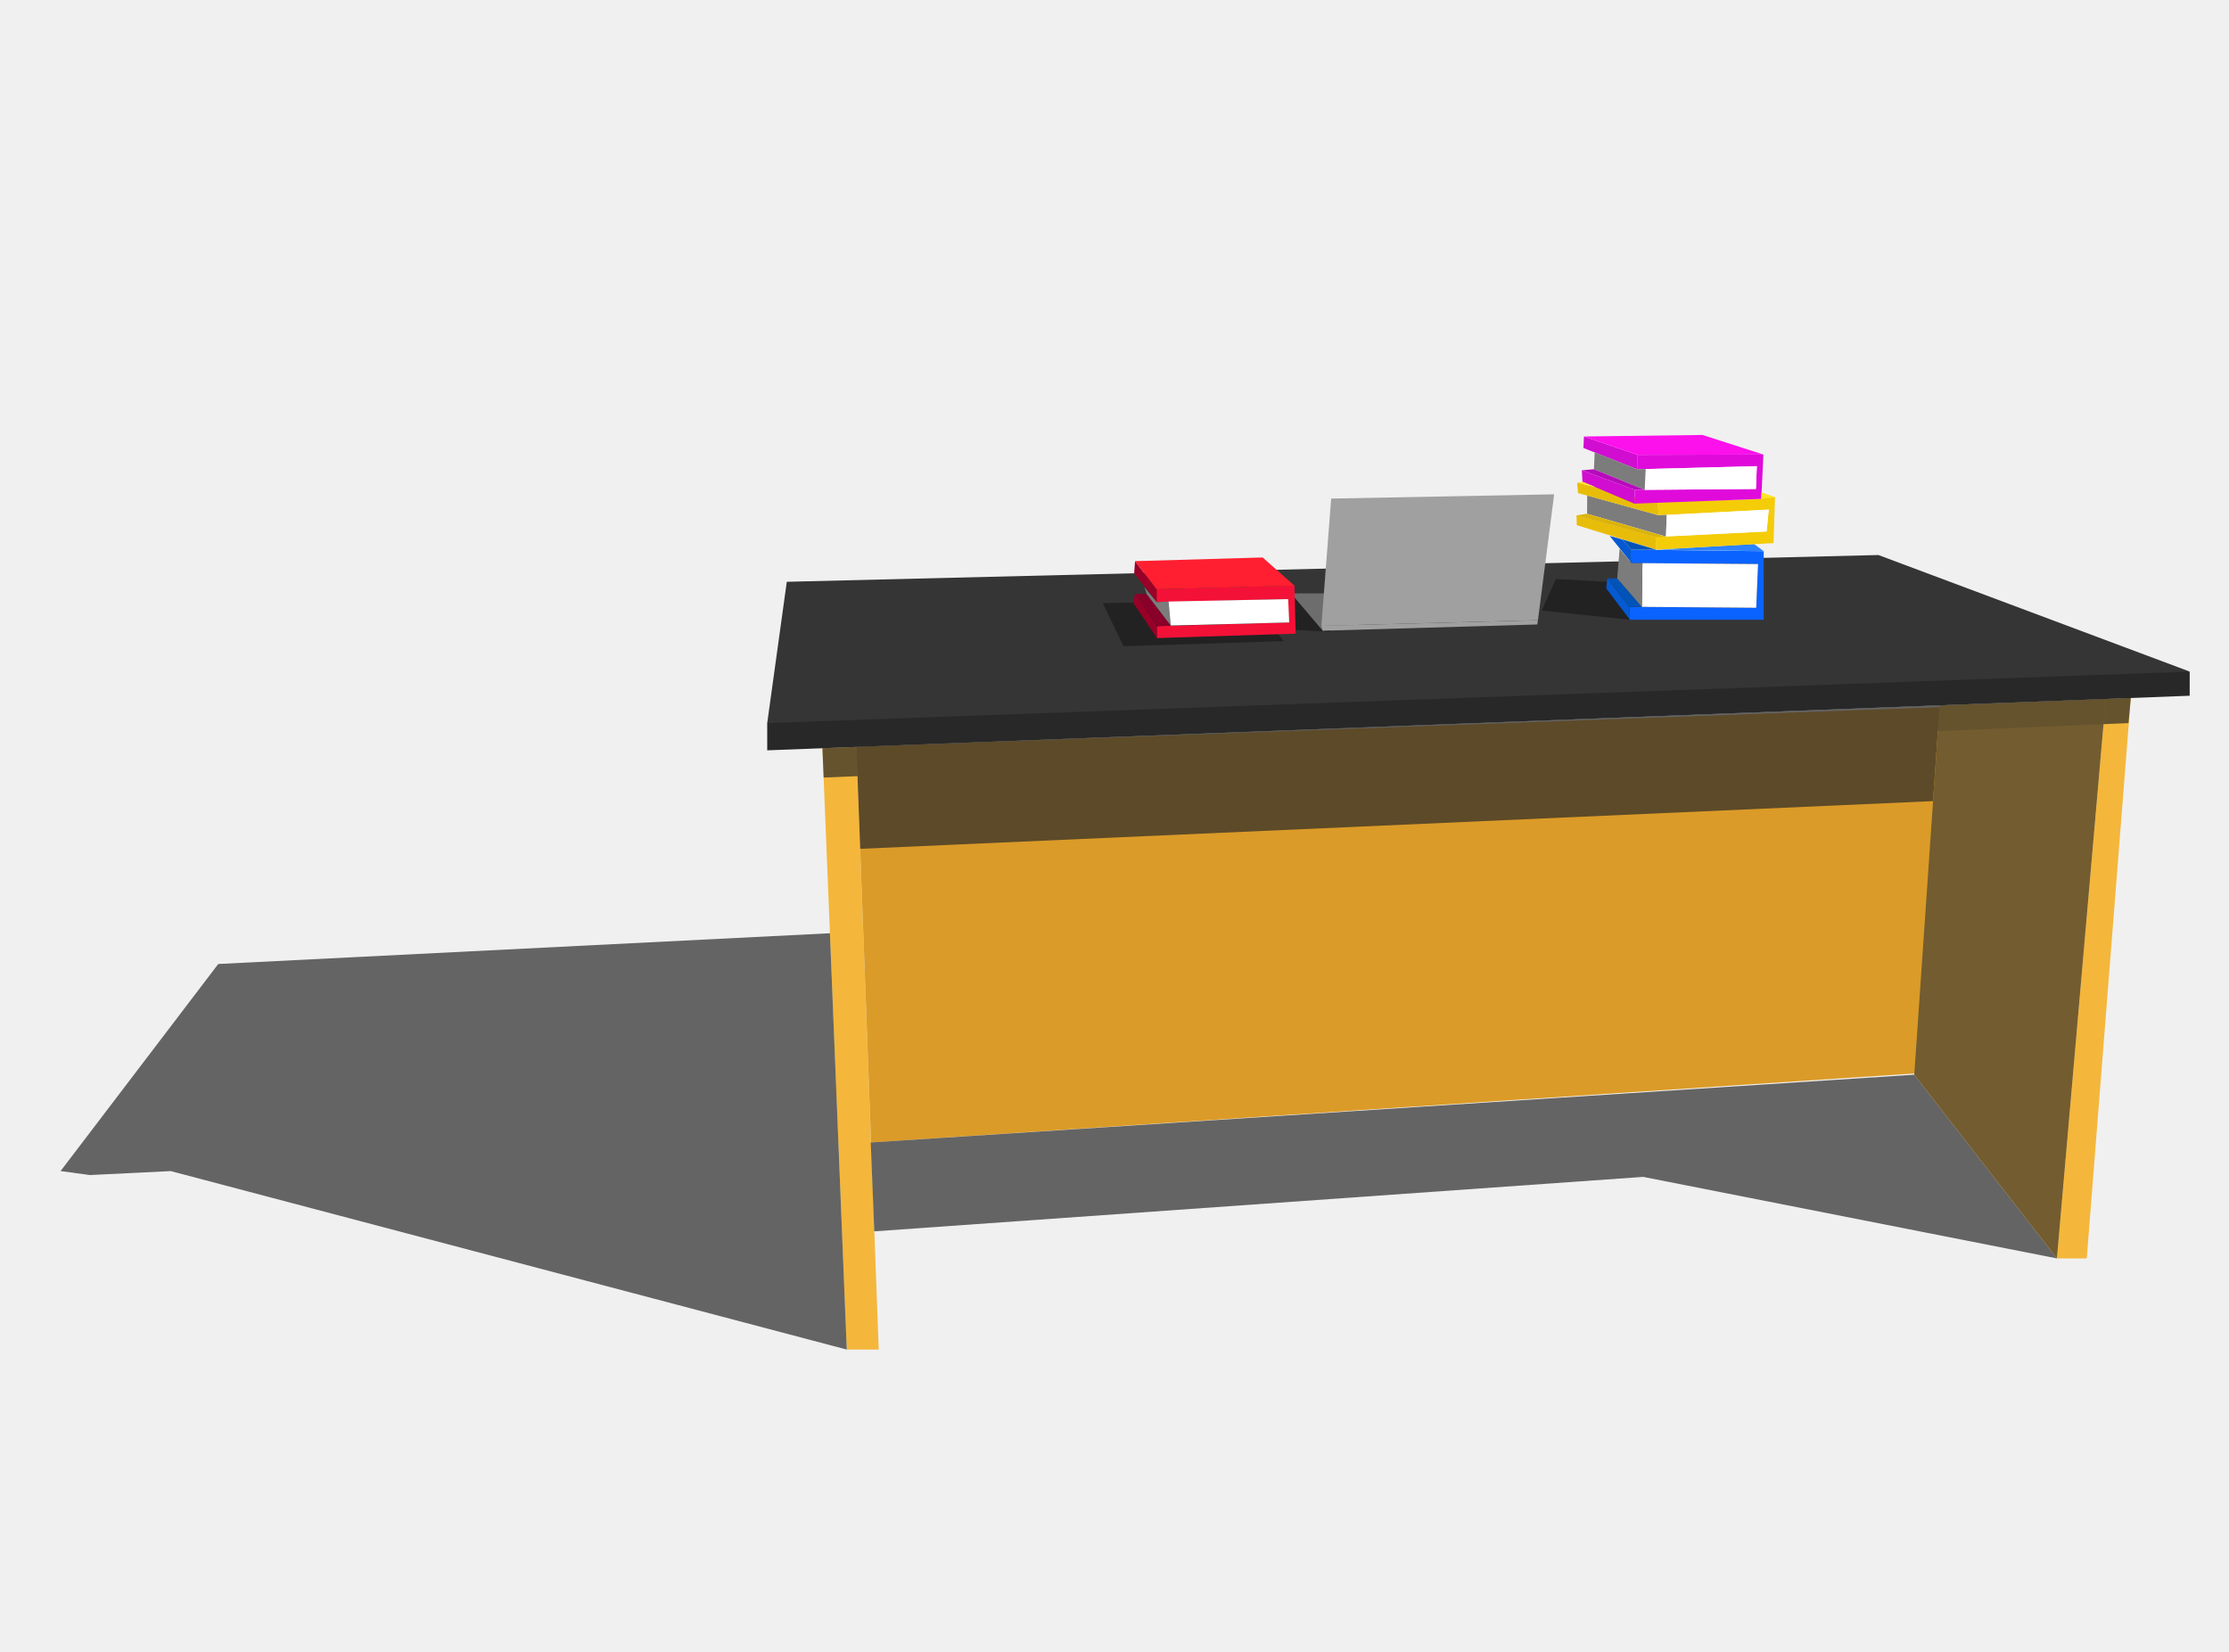
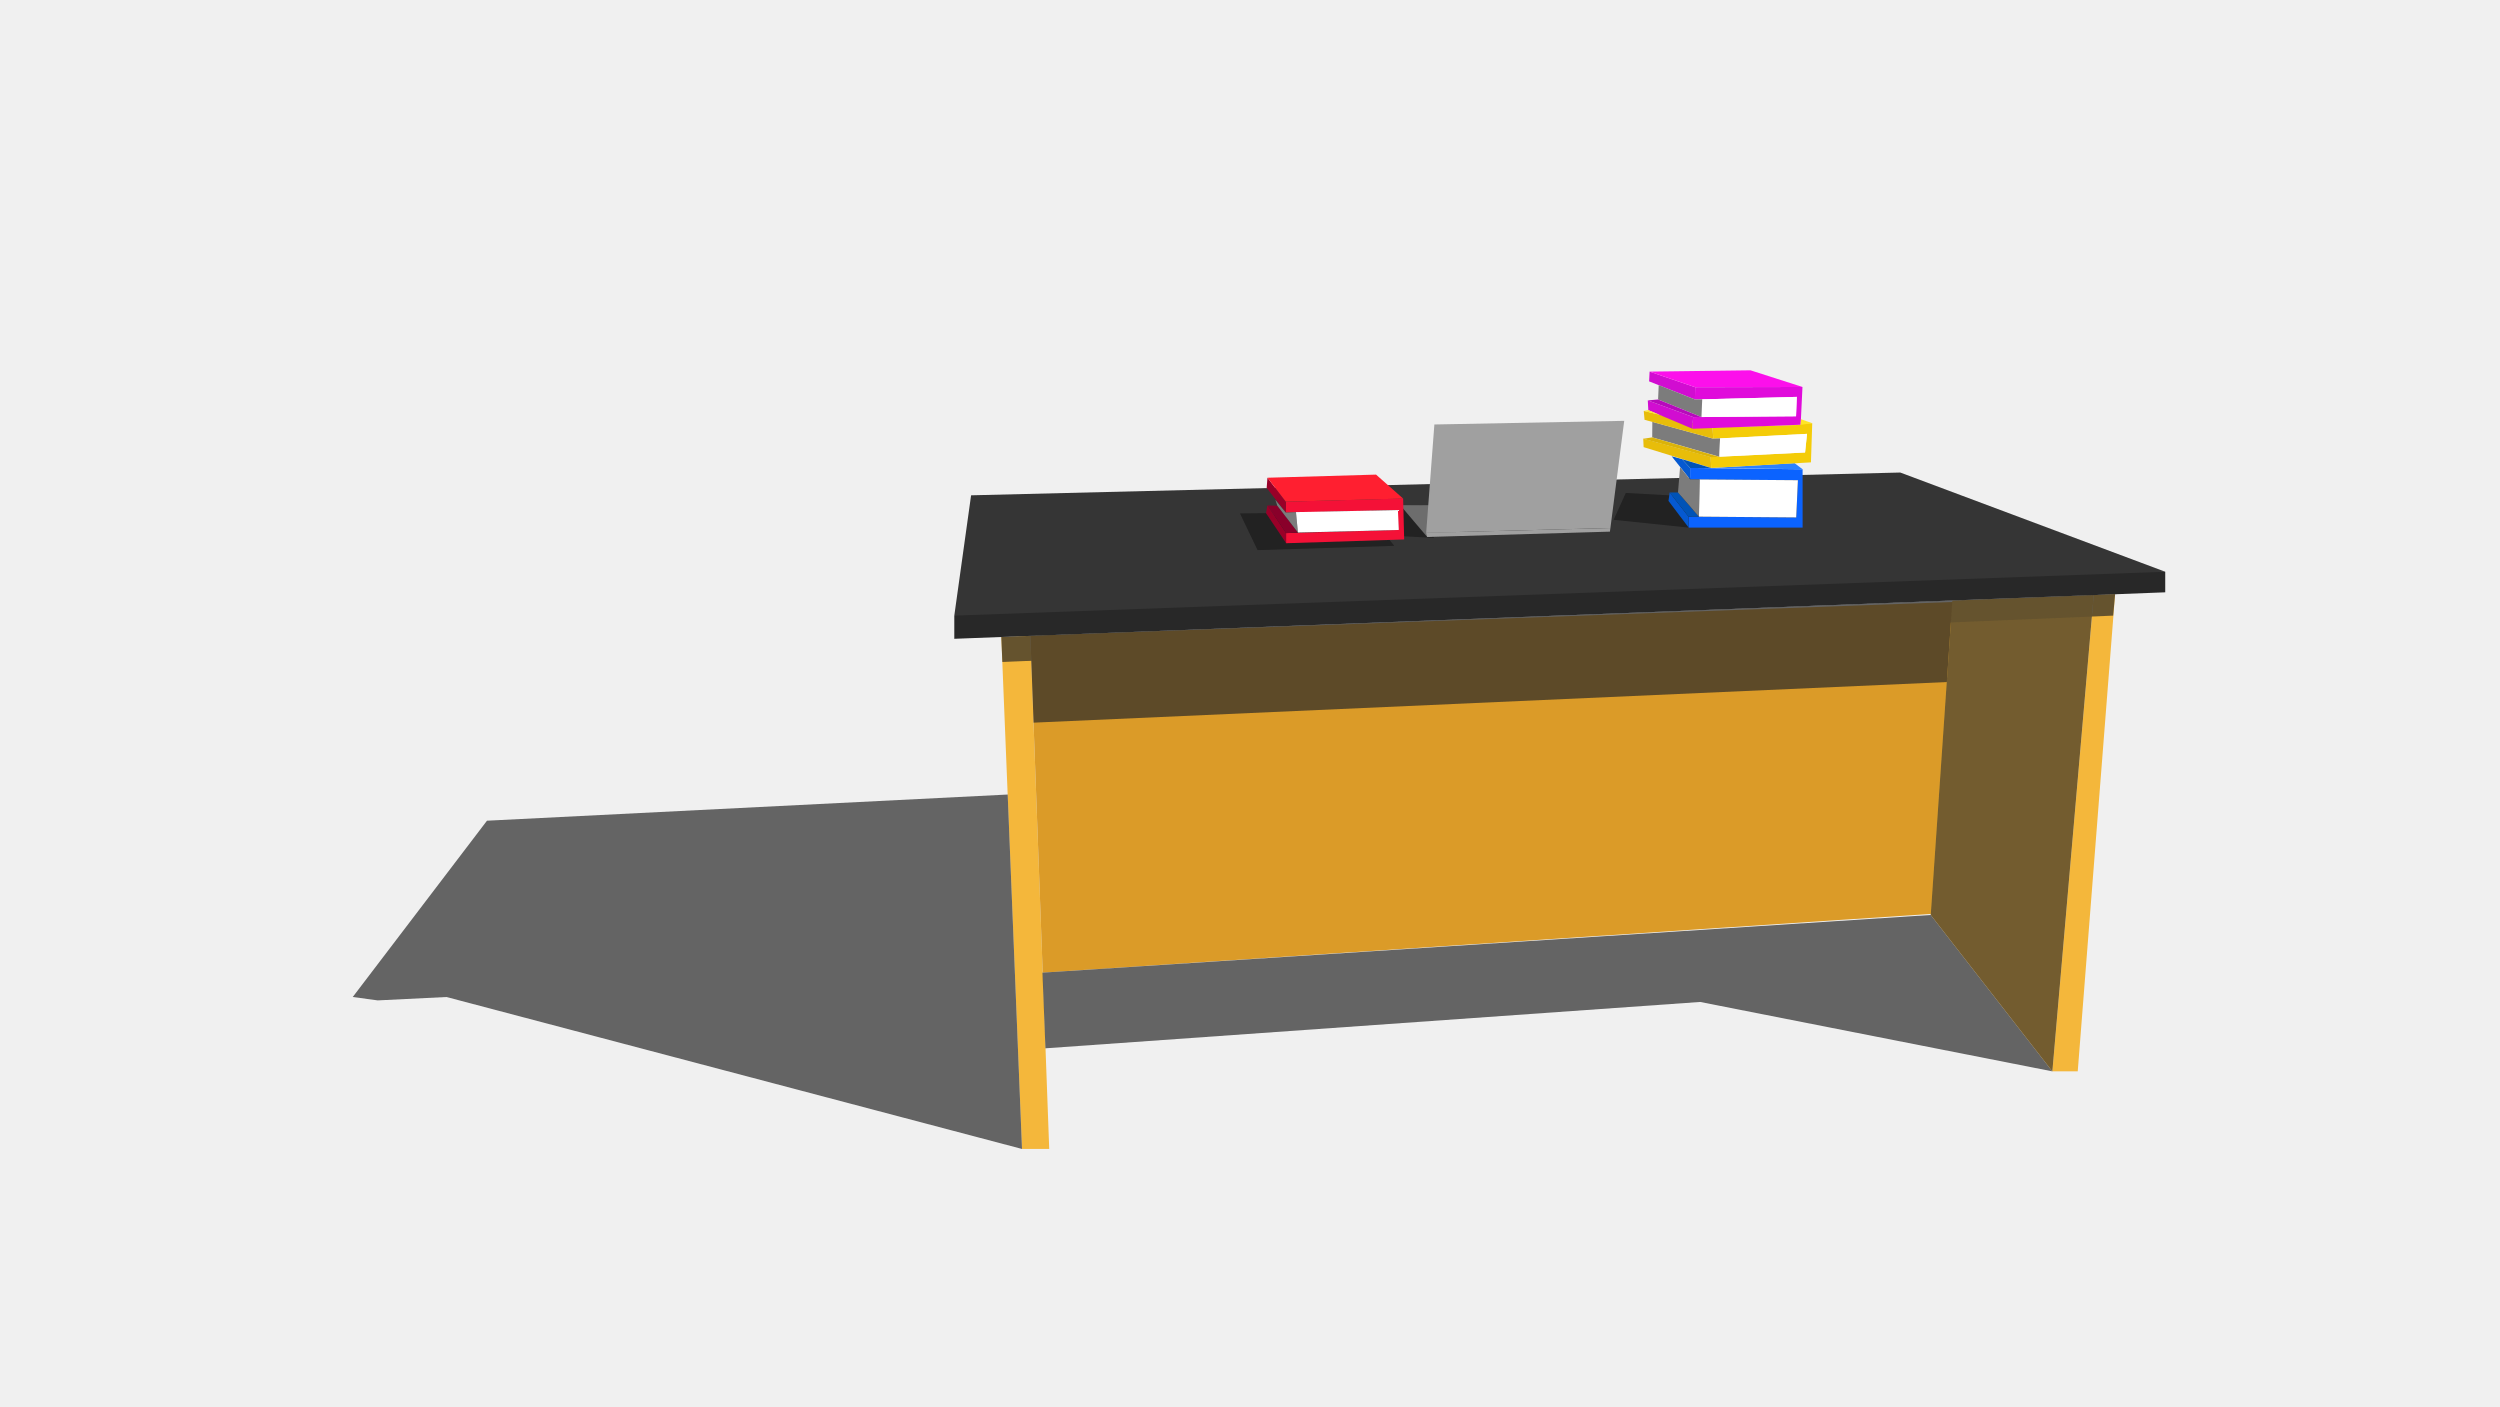
- <svg xmlns="http://www.w3.org/2000/svg" version="1.1" id="Capa_1" x="0px" y="0px" viewBox="0 0 1457.3 1080" style="enable-background:new 0 0 1457.3 1080;" xml:space="preserve">
+ <svg xmlns="http://www.w3.org/2000/svg" version="1.1" id="Capa_1" x="0px" y="0px" viewBox="0 0 1920 1080" style="enable-background:new 0 0 1920 1080;" xml:space="preserve">
  <style type="text/css">
	.st0{fill:#F4B73B;}
	.st1{fill:#DB9B28;}
	.st2{fill:#282828;}
	.st3{fill:#353535;}
	.st4{opacity:0.7;}
	.st5{opacity:0.9;fill:#282828;enable-background:new    ;}
	.st6{opacity:0.85;fill:#1E1E1E;enable-background:new    ;}
	.st7{fill:#6D6D6D;}
	.st8{fill:#A0A0A0;}
	.st9{fill:#F41137;}
	.st10{fill:#990028;}
	.st11{fill:#89002A;}
	.st12{fill:#7C7C7C;}
	.st13{fill:#FFFFFF;}
	.st14{fill:#FF1F30;}
	.st15{fill:#0B63FF;}
	.st16{fill:#0559D1;}
	.st17{fill:#0053B7;}
	.st18{fill:#2C82FF;}
	.st19{fill:#F4CC08;}
	.st20{fill:#E8BD0A;}
	.st21{fill:#D10DD1;}
	.st22{fill:#FC10EB;}
	.st23{fill:#E00BDB;}
	.st24{fill:#B70ABC;}
	.st25{fill:#DBB309;}
	.st26{fill:#FFE527;}
+ 	.st27{fill:none;}
</style>
-   <g id="Capa_4">
-     <polygon class="st0" points="537.7,489.2 559.9,488.3 574.5,882.4 553.6,882.4  " />
-     <polygon class="st0" points="1376.7,457 1344.8,822.8 1364.3,822.8 1393.1,456.3  " />
-     <polygon class="st1" points="569.5,747 1265,701 1277,462 559.9,488.3  " />
-     <polygon class="st0" points="1344.8,822.8 1251.5,702.7 1268.1,461.3 1376.7,457  " />
-     <polygon class="st2" points="1431.6,454.9 501.6,490.6 501.6,472.8 514,465 1413,437 1431.6,439.1  " />
-     <polygon class="st3" points="1228.1,362.9 1431.6,439.1 501.6,472.8 514.4,380.4  " />
-     <g class="st4">
-       <polygon class="st2" points="537.7,489.2 538.5,508.4 1391.6,472.8 1393.1,456.3   " />
-       <polygon class="st2" points="562.4,555 1263.8,523.8 1268.1,461.3 559.9,488.3   " />
-       <polygon class="st2" points="1344.8,822.8 1074.3,769.5 571.6,805.1 569.3,747 1251.5,702.7   " />
-       <polygon class="st2" points="553.6,882.4 111.6,765.7 58.8,768.3 39.6,765.7 142.7,630.3 542.6,610.2   " />
-       <polygon class="st5" points="1344.8,822.8 1251.5,702.7 1268.1,461.3 1376.7,457   " />
+   <g>
+     <g id="Capa_4">
+       <polygon class="st0" points="769,489.2 791.3,488.3 805.8,882.4 784.9,882.4   " />
+       <polygon class="st0" points="1608,457 1576.2,822.8 1595.7,822.8 1624.4,456.3   " />
+       <polygon class="st1" points="800.8,747 1496.3,701 1508.3,462 791.3,488.3   " />
+       <polygon class="st0" points="1576.2,822.8 1482.8,702.7 1499.4,461.3 1608,457   " />
+       <polygon class="st2" points="1662.9,454.9 732.9,490.6 732.9,472.8 745.3,465 1644.3,437 1662.9,439.1   " />
+       <polygon class="st3" points="1459.4,362.9 1662.9,439.1 732.9,472.8 745.8,380.4   " />
+       <g class="st4">
+         <polygon class="st2" points="769,489.2 769.8,508.4 1622.9,472.8 1624.4,456.3    " />
+         <polygon class="st2" points="793.8,555 1495.2,523.8 1499.4,461.3 791.3,488.3    " />
+         <polygon class="st2" points="1576.2,822.8 1305.7,769.5 802.9,805.1 800.6,747 1482.8,702.7    " />
+         <polygon class="st2" points="784.9,882.4 342.9,765.7 290.1,768.3 270.9,765.7 374,630.3 773.9,610.2    " />
+         <polygon class="st5" points="1576.2,822.8 1482.8,702.7 1499.4,461.3 1608,457    " />
+       </g>
+       <polyline class="st6" points="1101.3,413.1 1050.1,410.4 1053.8,389.5 1092.4,388.3 1101.3,413.1   " />
+       <polygon class="st7" points="1116.4,388 1075.4,388 1096.1,412.4 1132.9,406   " />
+       <polygon class="st8" points="1101.6,326 1247.4,323.2 1236.8,405.5 1095.3,409.2   " />
+       <polygon class="st8" points="1236.4,408.3 1096.1,412.4 1095.3,409.2 1236.8,405.5   " />
+       <polygon class="st6" points="1296.9,405.2 1239.3,399.2 1248.6,378.6 1303.2,381.6   " />
+       <polygon class="st6" points="1067.1,414.6 1070.8,419.2 965.8,422.5 952.3,394.3 972.3,394.1   " />
+       <path class="st9" d="M987.5,385.3c0.6,0,90.1-2.5,90.1-2.5l0.8,31.5l-90.8,2.9v-7.8l86.4-2.4l-0.6-15.3l-86,2L987.5,385.3z" />
+       <polygon class="st10" points="973.4,366.9 987.5,385.3 987.5,393.7 972.8,374.7   " />
+       <polygon class="st10" points="973.4,388.2 973.8,388.6 987.8,409.5 987.8,417.2 972.3,394.1   " />
+       <polygon class="st11" points="981,388.4 973.4,388.2 987.8,409.5 996.8,409   " />
+       <polygon class="st12" points="995.3,393.3 996.8,409 981,388.4 979.5,383.9 987.5,393.7   " />
+       <polygon class="st13" points="1073.6,391.7 995.3,393.3 996.8,409 1074.3,407   " />
+       <polygon class="st14" points="1077.6,382.9 1056.8,364.5 973.4,366.9 987.5,385.3   " />
+       <polygon class="st15" points="1296.8,396.8 1296.9,405.2 1384.4,405.2 1384.4,360.4 1298,359.4 1298,368.2 1380.8,368.8     1379.5,397.4   " />
+       <polygon class="st16" points="1282.3,378.2 1296.8,396.8 1296.9,405.2 1281.4,384.7   " />
+       <polygon class="st17" points="1282.3,378.2 1288.7,378.2 1304.8,396.8 1296.8,396.8   " />
+       <polygon class="st13" points="1305.2,368.2 1304.8,396.8 1379.5,397.4 1380.8,368.8   " />
+       <polygon class="st16" points="1298,368.2 1283.8,350.4 1291.7,352.6 1298,359.4   " />
+       <polygon class="st12" points="1290.3,358.8 1288.7,378.2 1304.8,396.8 1305.2,368.2 1298,368.2   " />
+       <polygon class="st18" points="1384.4,360.4 1378.2,355.7 1314.2,359.4   " />
+       <polygon class="st19" points="1313.8,351 1314.2,359.4 1390.8,355.1 1391.8,325 1382.8,325 1382.8,326.3 1315.2,328.3     1315.8,336.9 1387.8,333.2 1386.3,347.5   " />
+       <polygon class="st20" points="1262,336.9 1313.8,351 1314.2,359.4 1262.3,343.4   " />
+       <polygon class="st12" points="1269,324 1268.9,335.9 1320.5,350.8 1321,336.7 1315.8,336.9   " />
+       <polygon class="st20" points="1262.4,315.6 1315.2,328.3 1315.8,336.9 1263,322.4   " />
+       <polygon class="st21" points="1266.9,285.4 1266.5,292.9 1301.7,306.8 1301.9,297.4   " />
+       <polygon class="st22" points="1344.4,284.4 1266.9,285.4 1301.9,297.4 1384.3,297.2   " />
+       <path class="st23" d="M1301.7,306.8c0.6,0,78.3-2,78.3-2l-0.6,14.9l-79.1,0.6l-0.4,9l83-3.1l1.4-29l-82.4,0.2L1301.7,306.8z" />
+       <polygon class="st21" points="1265.5,307.5 1300.3,320.3 1299.8,329.3 1265.9,315   " />
+       <polygon class="st13" points="1306.7,320.3 1307.3,306.7 1379.9,304.8 1379.3,319.7   " />
+       <polygon class="st12" points="1273.9,295.8 1273.4,306.8 1306.7,320.3 1307.3,306.7 1301.7,306.8   " />
+       <polygon class="st24" points="1265.5,307.5 1273.4,306.8 1306.7,320.3 1300.3,320.3   " />
+       <polygon class="st25" points="1320.4,350.9 1313.7,351.1 1261.9,337 1268.9,335.9   " />
+       <polygon class="st17" points="1291.7,352.6 1298,359.4 1314.3,359.5   " />
+       <polygon class="st26" points="1262.4,315.6 1265.9,315 1274.5,318.5   " />
+       <polygon class="st13" points="1321,336.7 1387.8,333.2 1386.3,347.5 1320.5,350.8   " />
+       <polygon class="st26" points="1391.8,325 1383.2,322 1382.8,326.3   " />
    </g>
-     <polyline class="st6" points="870,413.1 818.8,410.4 822.4,389.5 861.1,388.3 870,413.1  " />
-     <polygon class="st7" points="885.1,388 844.1,388 864.8,412.4 901.6,406  " />
-     <polygon class="st8" points="870.3,326 1016.1,323.2 1005.5,405.5 863.9,409.2  " />
-     <polygon class="st8" points="1005.1,408.3 864.8,412.4 863.9,409.2 1005.5,405.5  " />
-     <polygon class="st6" points="1065.6,405.2 1008,399.2 1017.2,378.6 1071.8,381.6  " />
-     <polygon class="st6" points="835.7,414.6 839.4,419.2 734.5,422.5 721,394.3 740.9,394.1  " />
-     <path class="st9" d="M756.2,385.3c0.6,0,90.1-2.5,90.1-2.5l0.8,31.5l-90.8,2.9v-7.8l86.4-2.4l-0.6-15.3l-86,2L756.2,385.3z" />
-     <polygon class="st10" points="742.1,366.9 756.2,385.3 756.2,393.7 741.5,374.7  " />
-     <polygon class="st10" points="742.1,388.2 742.4,388.6 756.4,409.5 756.4,417.2 740.9,394.1  " />
-     <polygon class="st11" points="749.7,388.4 742.1,388.2 756.4,409.5 765.4,409  " />
-     <polygon class="st12" points="764,393.3 765.4,409 749.7,388.4 748.2,383.9 756.2,393.7  " />
-     <polygon class="st13" points="842.2,391.7 764,393.3 765.4,409 842.9,407  " />
-     <polygon class="st14" points="846.3,382.9 825.5,364.5 742.1,366.9 756.2,385.3  " />
-     <polygon class="st15" points="1065.4,396.8 1065.6,405.2 1153.1,405.2 1153.1,360.4 1066.7,359.4 1066.7,368.2 1149.4,368.8    1148.2,397.4  " />
-     <polygon class="st16" points="1050.9,378.2 1065.4,396.8 1065.6,405.2 1050.1,384.7  " />
-     <polygon class="st17" points="1050.9,378.2 1057.3,378.2 1073.4,396.8 1065.4,396.8  " />
-     <polygon class="st13" points="1073.8,368.2 1073.4,396.8 1148.2,397.4 1149.4,368.8  " />
-     <polygon class="st16" points="1066.7,368.2 1052.4,350.4 1060.3,352.6 1066.7,359.4  " />
-     <polygon class="st12" points="1058.9,358.8 1057.3,378.2 1073.4,396.8 1073.8,368.2 1066.7,368.2  " />
-     <polygon class="st18" points="1153.1,360.4 1146.8,355.7 1082.8,359.4  " />
-     <polygon class="st19" points="1082.4,351 1082.8,359.4 1159.5,355.1 1160.5,325 1151.5,325 1151.5,326.3 1083.8,328.3    1084.4,336.9 1156.4,333.2 1155,347.5  " />
-     <polygon class="st20" points="1030.7,336.9 1082.4,351 1082.8,359.4 1030.9,343.4  " />
-     <polygon class="st12" points="1037.7,324 1037.6,335.9 1089.2,350.8 1089.7,336.7 1084.4,336.9  " />
-     <polygon class="st20" points="1031.1,315.6 1083.8,328.3 1084.4,336.9 1031.7,322.4  " />
-     <polygon class="st21" points="1035.6,285.4 1035.2,292.9 1070.3,306.8 1070.6,297.4  " />
-     <polygon class="st22" points="1113.1,284.4 1035.6,285.4 1070.6,297.4 1152.9,297.2  " />
-     <path class="st23" d="M1070.3,306.8c0.6,0,78.3-2,78.3-2l-0.6,14.9l-79.1,0.6l-0.4,9l83-3.1l1.4-29l-82.4,0.2L1070.3,306.8z" />
-     <polygon class="st21" points="1034.2,307.5 1068.9,320.3 1068.5,329.3 1034.6,315  " />
-     <polygon class="st13" points="1075.3,320.3 1075.9,306.7 1148.6,304.8 1148,319.7  " />
-     <polygon class="st12" points="1042.6,295.8 1042.1,306.8 1075.3,320.3 1075.9,306.7 1070.3,306.8  " />
-     <polygon class="st24" points="1034.2,307.5 1042.1,306.8 1075.3,320.3 1068.9,320.3  " />
-     <polygon class="st25" points="1089.1,350.9 1082.3,351.1 1030.6,337 1037.6,335.9  " />
-     <polygon class="st17" points="1060.3,352.6 1066.7,359.4 1083,359.5  " />
-     <polygon class="st26" points="1031.1,315.6 1034.6,315 1043.2,318.5  " />
-     <polygon class="st13" points="1089.7,336.7 1156.4,333.2 1155,347.5 1089.2,350.8  " />
-     <polygon class="st26" points="1160.5,325 1151.8,322 1151.5,326.3  " />
+     <rect x="-1.9" y="0.2" class="st27" width="1921" height="1082.9" />
  </g>
</svg>
